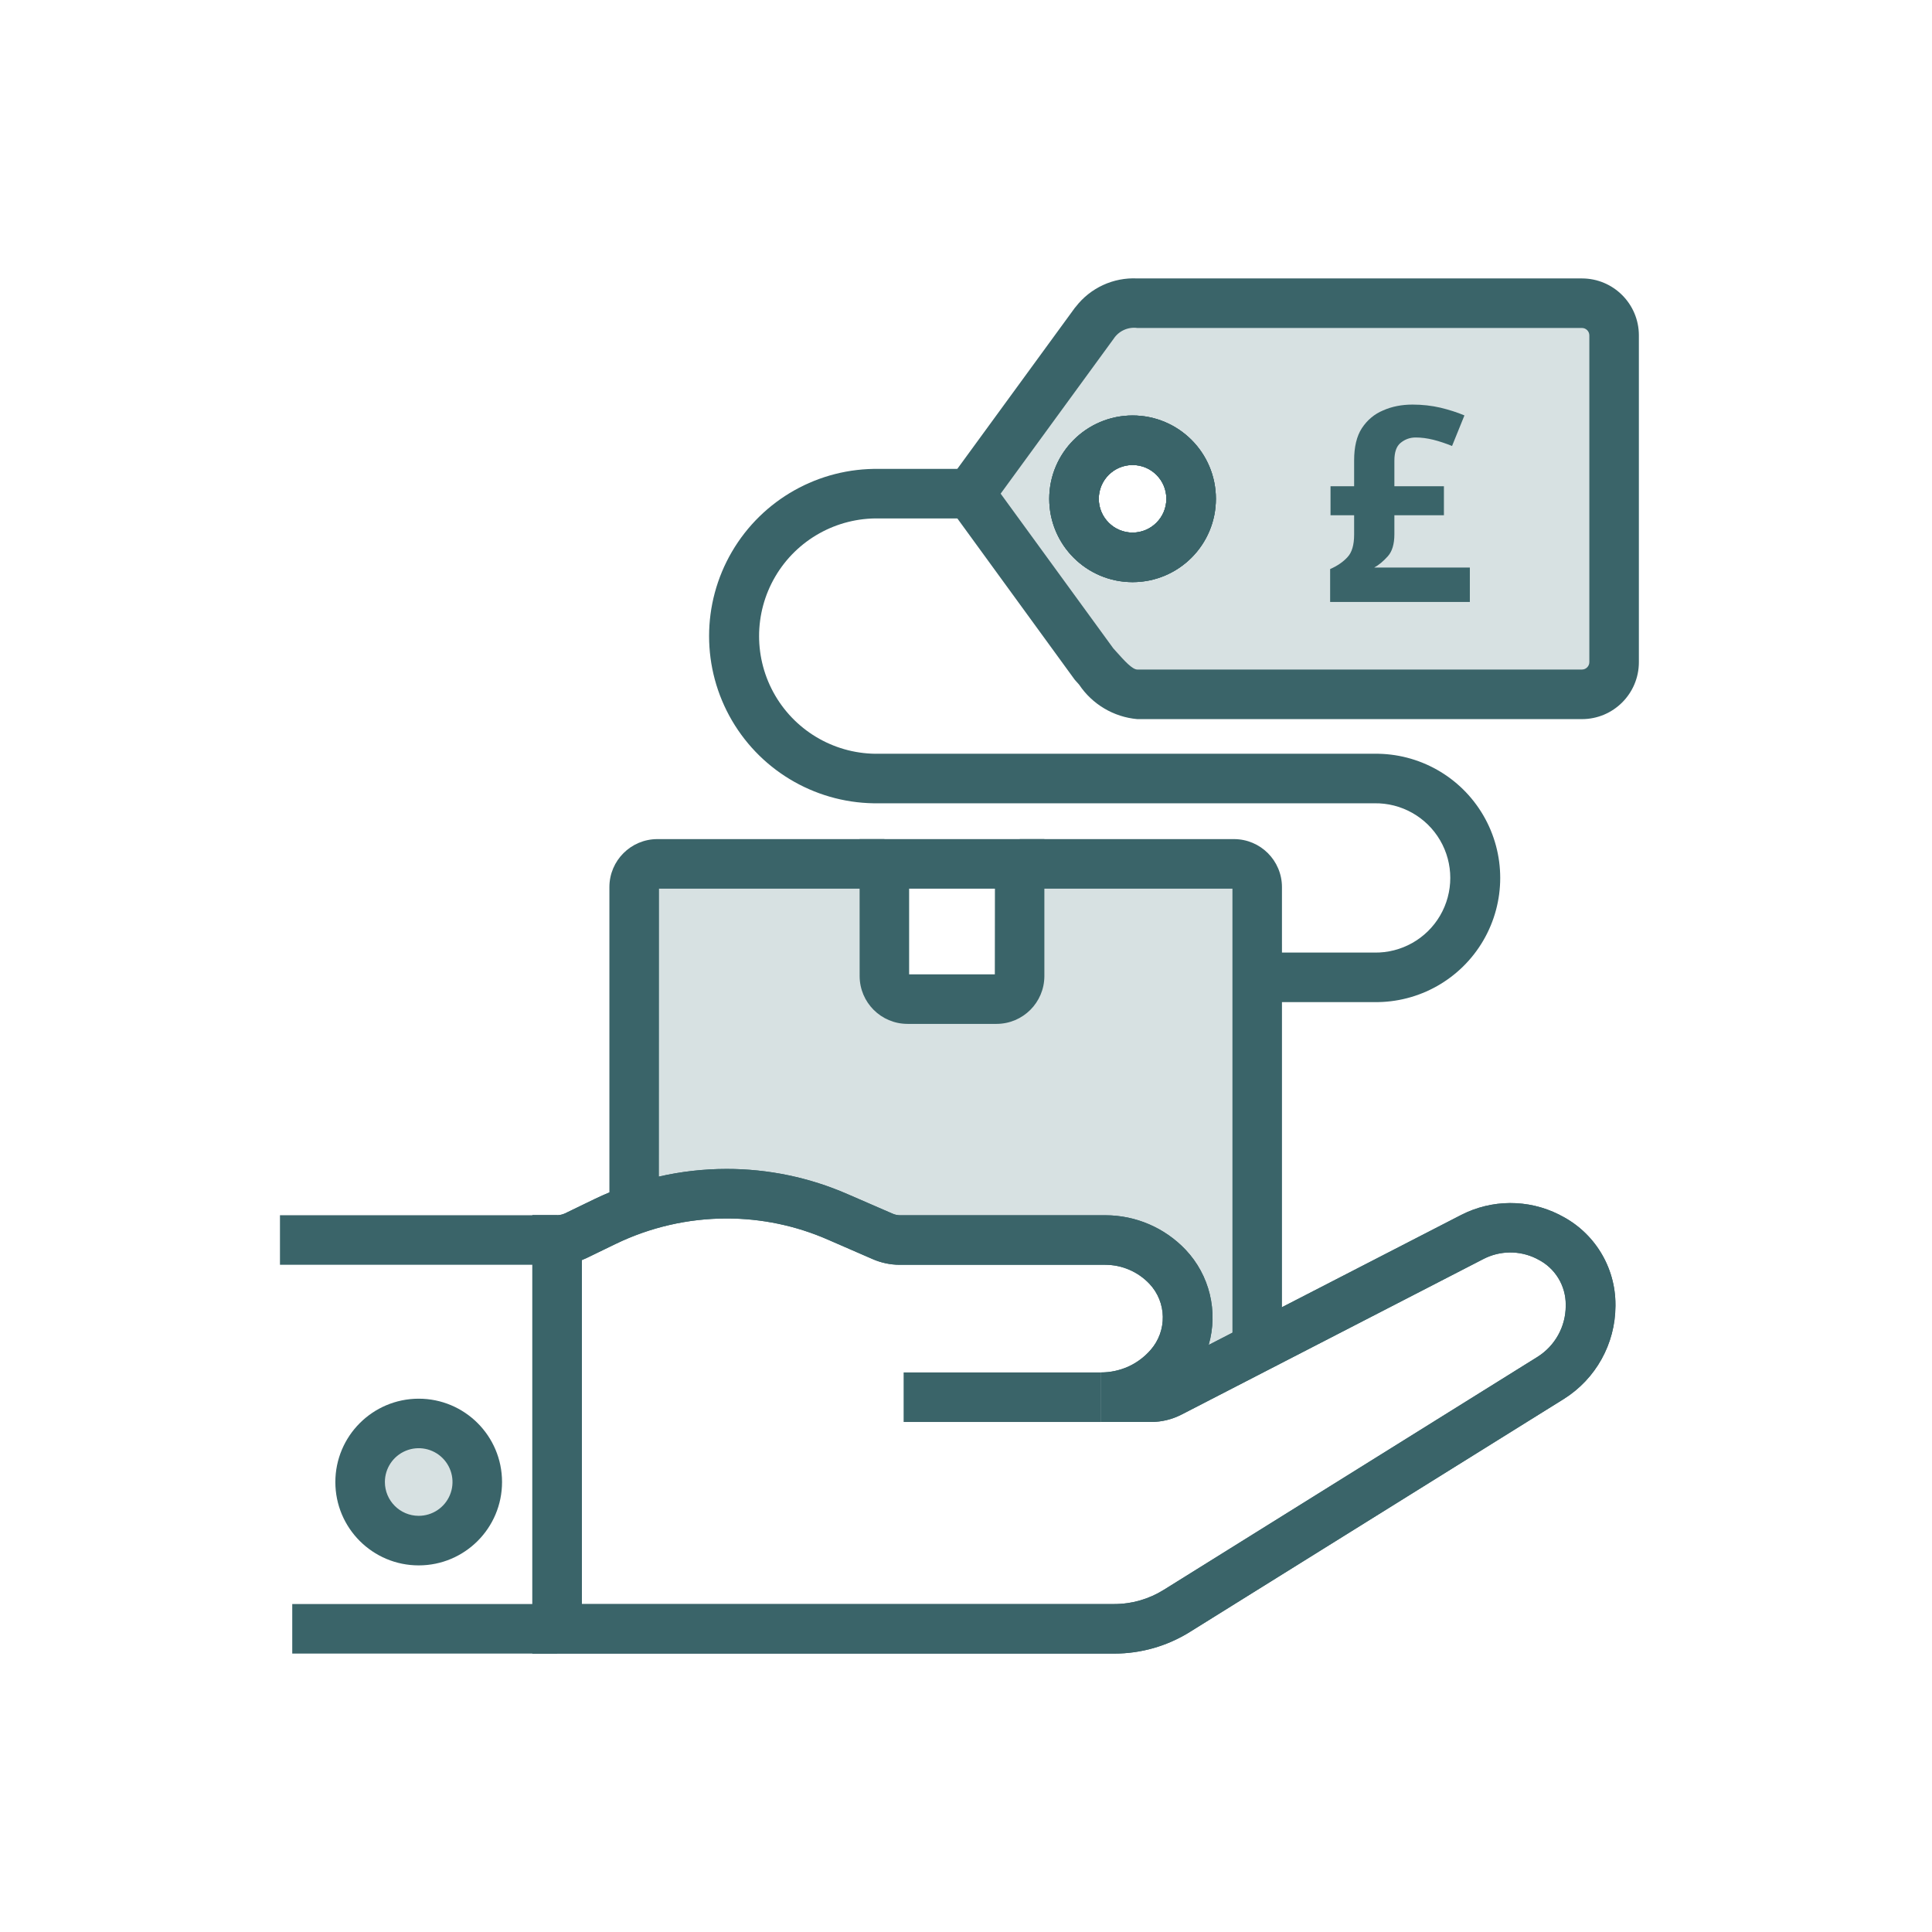
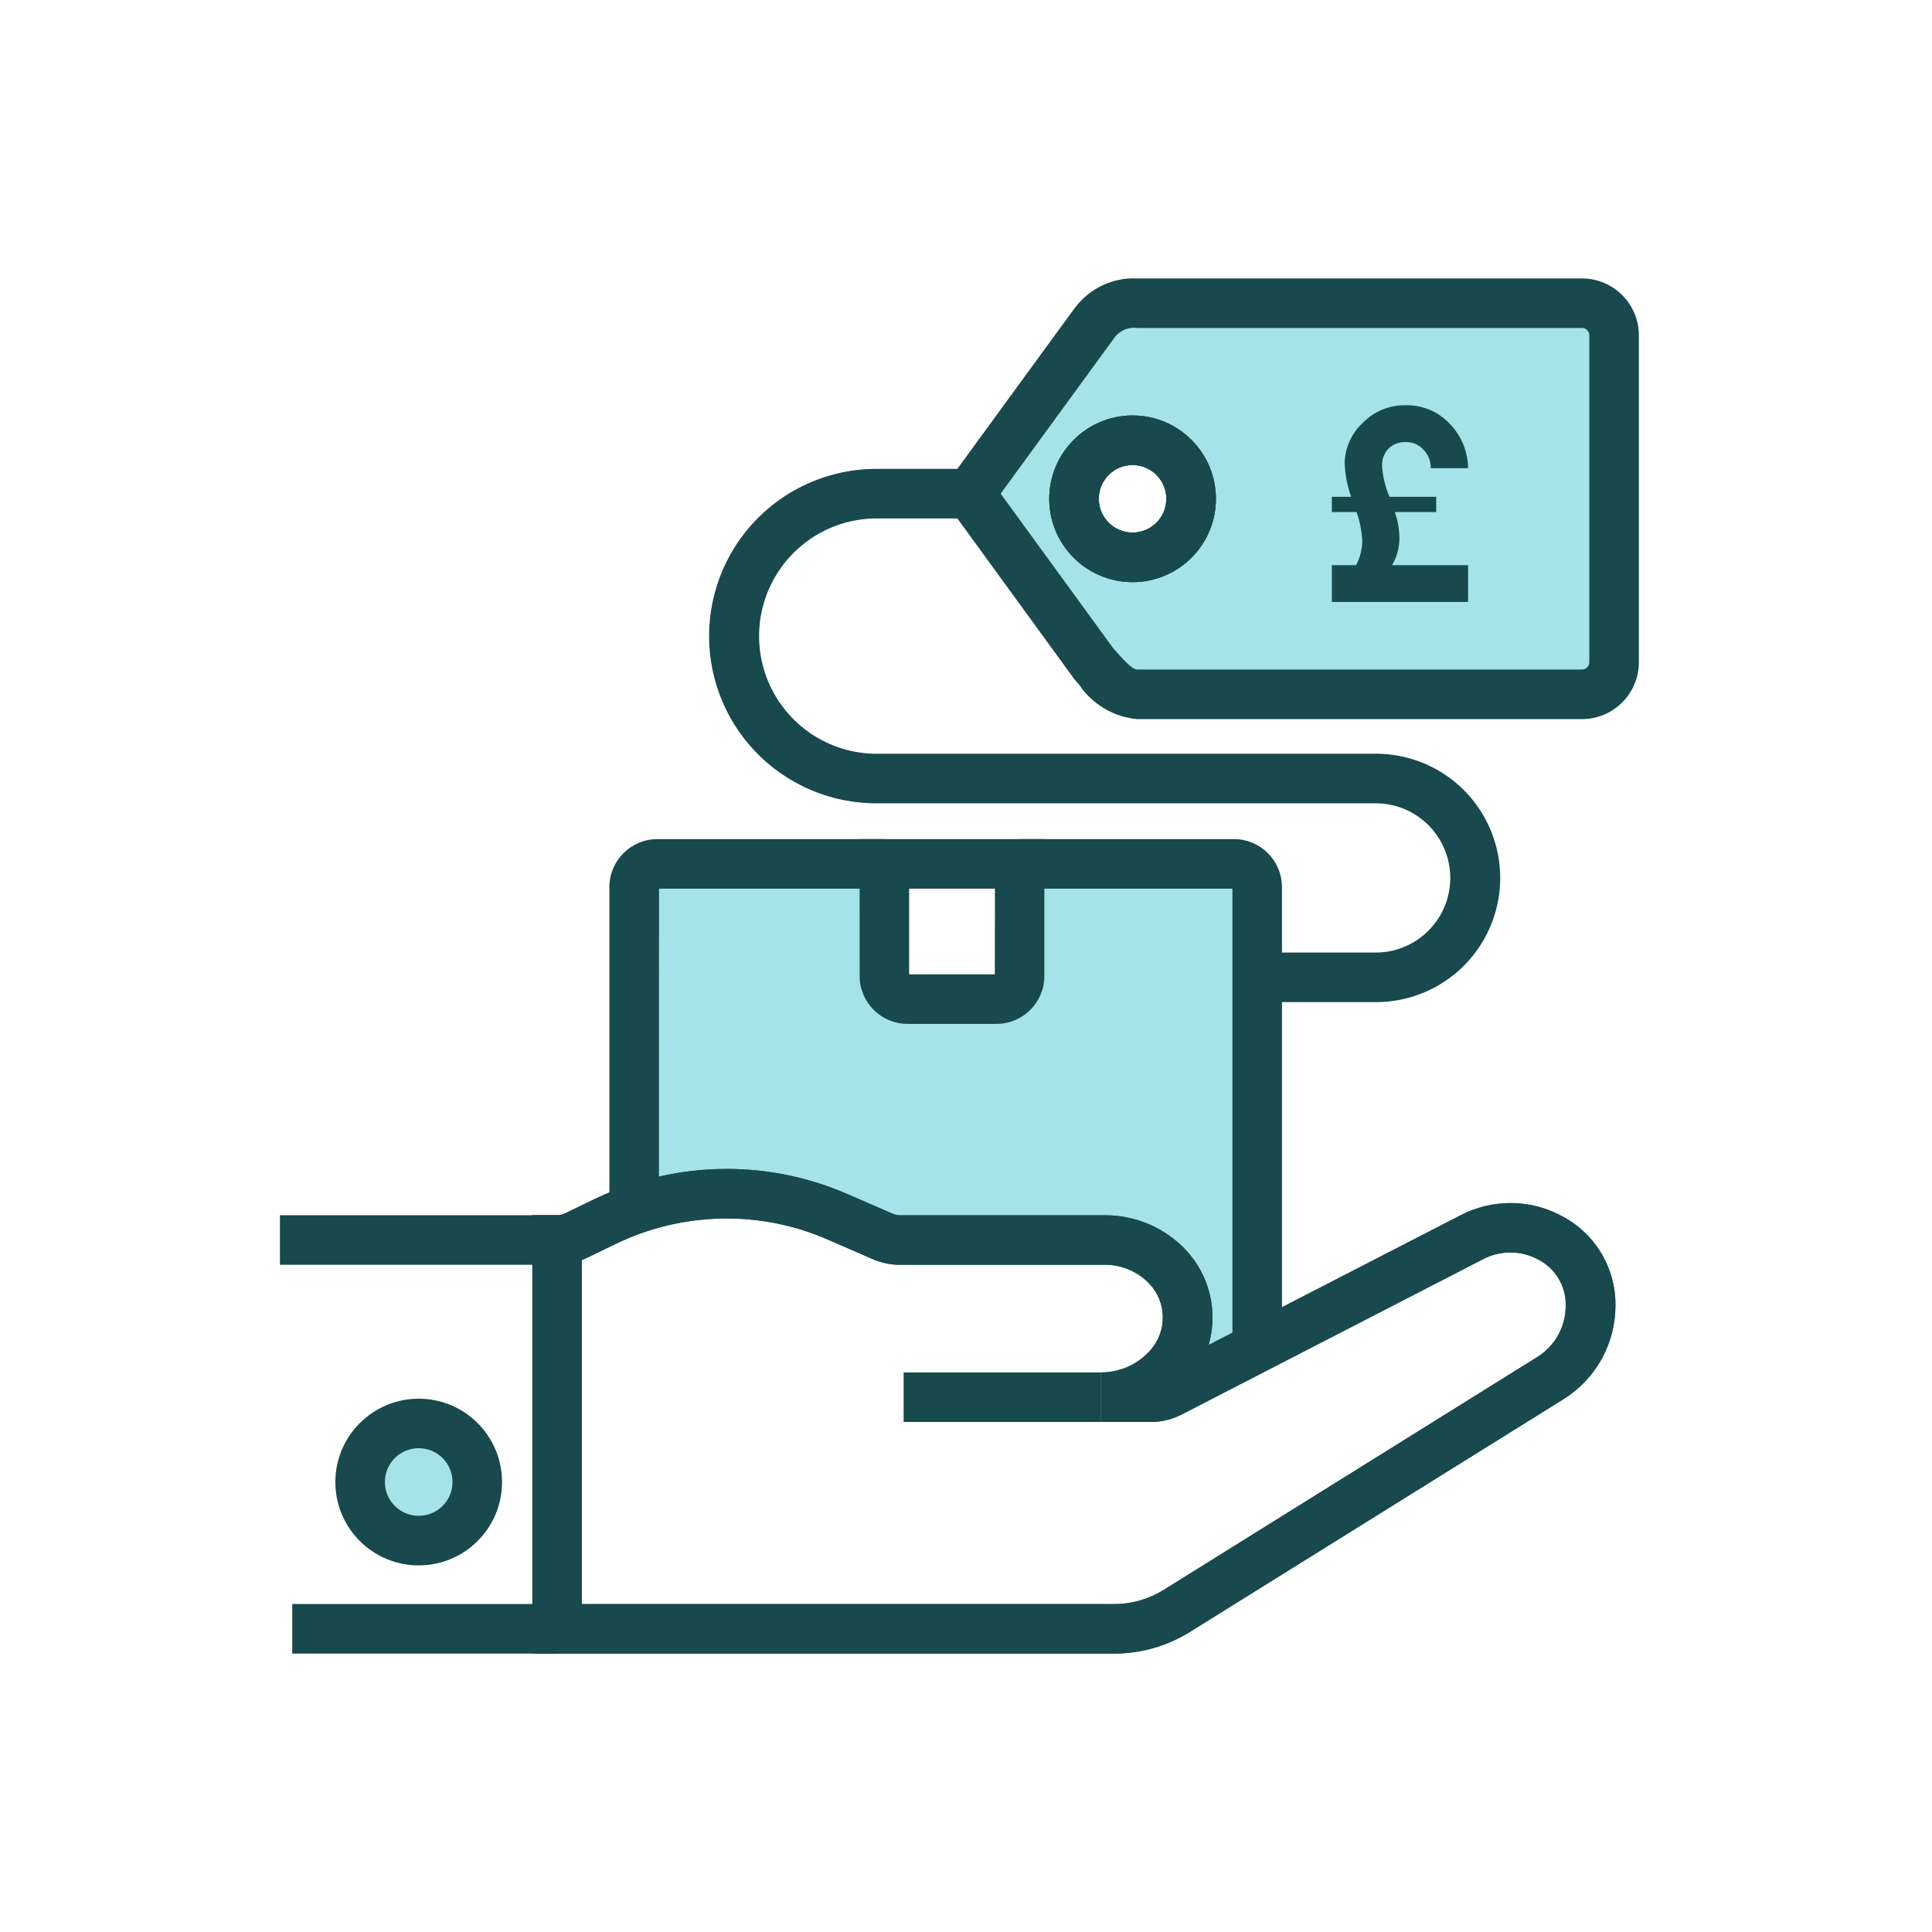
<svg xmlns="http://www.w3.org/2000/svg" width="78" height="78" viewBox="0 0 78 78">
  <g id="Group_1743" data-name="Group 1743" transform="translate(-653 -3238)">
    <rect id="Rectangle_3241" data-name="Rectangle 3241" width="78" height="78" transform="translate(653 3238)" fill="#fff" />
    <g id="Group_1738" data-name="Group 1738" transform="translate(267.498 3102.303)">
-       <rect id="Rectangle_3223" data-name="Rectangle 3223" width="25" height="21" transform="translate(411 171)" fill="#d7e1e2" />
+       <rect id="Rectangle_3223" data-name="Rectangle 3223" width="25" height="21" transform="translate(411 171)" fill="#a5e3e8" />
      <path id="Path_2060" data-name="Path 2060" d="M65.771,82.237v.051a3.42,3.42,0,0,1-1.61,2.9L49.073,94.593a4.778,4.778,0,0,1-2.532.726H24.05v-15.7a1.769,1.769,0,0,0,.754-.172L26,78.873a11.242,11.242,0,0,1,9.391-.182l1.8.782a1.748,1.748,0,0,0,.7.149h8.3a3.453,3.453,0,0,1,2.508,1.08,2.985,2.985,0,0,1,.074,4.016,3.672,3.672,0,0,1-1.247.926A3.732,3.732,0,0,1,46,85.97h2.024a1.683,1.683,0,0,0,.777-.191L61,79.5a3.367,3.367,0,0,1,3.048-.014l.042.023A3.049,3.049,0,0,1,65.771,82.237Z" transform="translate(383.945 106.138)" fill="#fff" />
      <path id="Path_2060_-_Outline" data-name="Path 2060 - Outline" d="M30.888,76.752a12.171,12.171,0,0,1,4.9,1.023l1.8.781a.753.753,0,0,0,.3.066h8.3a4.471,4.471,0,0,1,3.235,1.392,3.984,3.984,0,0,1,.931,3.844l10.19-5.246a4.367,4.367,0,0,1,3.953-.019l.063.034a4.026,4.026,0,0,1,2.217,3.611v.051a4.449,4.449,0,0,1-2.081,3.748L49.6,95.442a5.764,5.764,0,0,1-3.061.877H23.05v-17.7h1a.767.767,0,0,0,.324-.075l1.185-.574A12.315,12.315,0,0,1,30.888,76.752Zm16.221,7.98a2.654,2.654,0,0,0,.9-.671,1.985,1.985,0,0,0-.048-2.673,2.462,2.462,0,0,0-1.781-.766h-8.3a2.738,2.738,0,0,1-1.1-.233l-1.795-.781a10.184,10.184,0,0,0-4.1-.856,10.3,10.3,0,0,0-4.458,1.021l-1.2.582q-.089.042-.18.077V94.319H46.542a3.768,3.768,0,0,0,2-.574l15.089-9.406a2.434,2.434,0,0,0,1.139-2.051v-.051A2.037,2.037,0,0,0,63.639,80.4l-.06-.032a2.366,2.366,0,0,0-2.127.018L49.261,86.668a2.7,2.7,0,0,1-1.235.3H46v-2A2.712,2.712,0,0,0,47.109,84.732Z" transform="translate(383.945 106.138)" fill="#3a6469" />
-       <path id="Path_2053" data-name="Path 2053" d="M30.888,76.752a12.171,12.171,0,0,1,4.9,1.023l1.8.781a.753.753,0,0,0,.3.066h8.3a4.471,4.471,0,0,1,3.235,1.392,3.984,3.984,0,0,1,.931,3.844l10.19-5.246a4.367,4.367,0,0,1,3.953-.019l.063.034a4.026,4.026,0,0,1,2.217,3.611v.051a4.449,4.449,0,0,1-2.081,3.748L49.6,95.442a5.764,5.764,0,0,1-3.061.877H23.05v-17.7h1a.767.767,0,0,0,.324-.075l1.185-.574A12.315,12.315,0,0,1,30.888,76.752Zm16.221,7.98a2.654,2.654,0,0,0,.9-.671,1.985,1.985,0,0,0-.048-2.673,2.462,2.462,0,0,0-1.781-.766h-8.3a2.738,2.738,0,0,1-1.1-.233l-1.795-.781a10.184,10.184,0,0,0-4.1-.856,10.3,10.3,0,0,0-4.458,1.021l-1.2.582q-.089.042-.18.077V94.319H46.542a3.768,3.768,0,0,0,2-.574l15.089-9.406a2.434,2.434,0,0,0,1.139-2.051v-.051A2.037,2.037,0,0,0,63.639,80.4l-.06-.032a2.366,2.366,0,0,0-2.127.018L49.261,86.668a2.7,2.7,0,0,1-1.235.3H46v-2A2.712,2.712,0,0,0,47.109,84.732Z" transform="translate(383.945 106.138)" fill="#3a6469" />
-       <path id="Line_5" data-name="Line 5" d="M10.694,1H0V-1H10.694Z" transform="translate(397.301 201.456)" fill="#3a6469" />
-       <path id="Line_6" data-name="Line 6" d="M7.963,1H0V-1H7.963Z" transform="translate(421.984 192.106)" fill="#3a6469" />
-       <path id="Line_7" data-name="Line 7" d="M11.192,1H0V-1H11.192Z" transform="translate(396.805 185.759)" fill="#3a6469" />
-       <path id="Path_2054" data-name="Path 2054" d="M74.767,68.528h-2V50.14H64.18v-2h8.651a1.938,1.938,0,0,1,1.935,1.935Z" transform="translate(362.492 121.434)" fill="#3a6469" />
-       <path id="Path_2055" data-name="Path 2055" d="M31.73,62.952h-2V50.075a1.938,1.938,0,0,1,1.935-1.935h9.168v2h-9.1Z" transform="translate(380.375 121.434)" fill="#3a6469" />
+       <path id="Path_2053" data-name="Path 2053" d="M30.888,76.752a12.171,12.171,0,0,1,4.9,1.023l1.8.781a.753.753,0,0,0,.3.066h8.3a4.471,4.471,0,0,1,3.235,1.392,3.984,3.984,0,0,1,.931,3.844l10.19-5.246a4.367,4.367,0,0,1,3.953-.019l.063.034a4.026,4.026,0,0,1,2.217,3.611v.051a4.449,4.449,0,0,1-2.081,3.748L49.6,95.442a5.764,5.764,0,0,1-3.061.877H23.05v-17.7h1a.767.767,0,0,0,.324-.075l1.185-.574A12.315,12.315,0,0,1,30.888,76.752Zm16.221,7.98a2.654,2.654,0,0,0,.9-.671,1.985,1.985,0,0,0-.048-2.673,2.462,2.462,0,0,0-1.781-.766h-8.3a2.738,2.738,0,0,1-1.1-.233l-1.795-.781a10.184,10.184,0,0,0-4.1-.856,10.3,10.3,0,0,0-4.458,1.021l-1.2.582q-.089.042-.18.077V94.319H46.542a3.768,3.768,0,0,0,2-.574l15.089-9.406a2.434,2.434,0,0,0,1.139-2.051v-.051A2.037,2.037,0,0,0,63.639,80.4l-.06-.032a2.366,2.366,0,0,0-2.127.018L49.261,86.668a2.7,2.7,0,0,1-1.235.3H46v-2A2.712,2.712,0,0,0,47.109,84.732Z" transform="translate(383.945 106.138)" fill="#17494d" />
+       <path id="Line_5" data-name="Line 5" d="M10.694,1H0V-1H10.694Z" transform="translate(397.301 201.456)" fill="#17494d" />
+       <path id="Line_6" data-name="Line 6" d="M7.963,1H0V-1H7.963Z" transform="translate(421.984 192.106)" fill="#17494d" />
+       <path id="Line_7" data-name="Line 7" d="M11.192,1H0V-1H11.192Z" transform="translate(396.805 185.759)" fill="#17494d" />
+       <path id="Path_2054" data-name="Path 2054" d="M74.767,68.528h-2V50.14H64.18v-2h8.651a1.938,1.938,0,0,1,1.935,1.935Z" transform="translate(362.492 121.434)" fill="#17494d" />
+       <path id="Path_2055" data-name="Path 2055" d="M31.73,62.952h-2V50.075a1.938,1.938,0,0,1,1.935-1.935h9.168v2h-9.1Z" transform="translate(380.375 121.434)" fill="#17494d" />
      <path id="Path_2056" data-name="Path 2056" d="M57.9,49.14v4.533a.928.928,0,0,1-.931.931h-3.6a.931.931,0,0,1-.931-.931V49.14Z" transform="translate(368.766 121.434)" fill="#fff" />
-       <path id="Path_2056_-_Outline" data-name="Path 2056 - Outline" d="M51.44,48.14H58.9v5.533A1.933,1.933,0,0,1,56.973,55.6h-3.6a1.933,1.933,0,0,1-1.931-1.931Zm5.464,2H53.44V53.6H56.9Z" transform="translate(368.766 121.434)" fill="#3a6469" />
-       <path id="Path_2057" data-name="Path 2057" d="M65.368,37.55H60.641v-2h4.727a3.014,3.014,0,1,0,0-6.027H45.38a6.751,6.751,0,1,1,0-13.5h7.843v2H45.38a4.751,4.751,0,1,0,0,9.5H65.368a5.014,5.014,0,1,1,0,10.027Z" transform="translate(375.617 138.605)" fill="#3a6469" />
-       <path id="Path_2058" data-name="Path 2058" d="M84.567.5H66.617a1.973,1.973,0,0,0-1.736.81L59.86,8.188l5.007,6.878c.572.633,1.033,1.224,1.75,1.224h17.95a1.3,1.3,0,0,0,1.3-1.3V1.8A1.3,1.3,0,0,0,84.567.5ZM66.426,10.762A2.364,2.364,0,1,1,68.791,8.4,2.367,2.367,0,0,1,66.426,10.762Z" transform="translate(364.801 147.438)" fill="#d7e1e2" />
-       <path id="Path_2058_-_Outline" data-name="Path 2058 - Outline" d="M66.617-.5h17.95a2.3,2.3,0,0,1,2.3,2.3V14.992a2.3,2.3,0,0,1-2.3,2.3H66.617A3.163,3.163,0,0,1,64.268,15.9l-.142-.159L64.09,15.7,58.622,8.187,64.1.681l.032-.036A2.953,2.953,0,0,1,66.617-.5Zm17.95,15.79a.3.3,0,0,0,.3-.3V1.8a.3.3,0,0,0-.3-.3H66.617a.989.989,0,0,0-.958.44L61.1,8.189l4.548,6.246.114.127c.335.374.651.728.858.728ZM66.426,5.033A3.364,3.364,0,1,1,63.062,8.4,3.368,3.368,0,0,1,66.426,5.033Zm0,4.728A1.364,1.364,0,1,0,65.062,8.4,1.366,1.366,0,0,0,66.426,9.762Z" transform="translate(364.801 147.438)" fill="#3a6469" />
+       <path id="Path_2056_-_Outline" data-name="Path 2056 - Outline" d="M51.44,48.14H58.9v5.533A1.933,1.933,0,0,1,56.973,55.6h-3.6a1.933,1.933,0,0,1-1.931-1.931Zm5.464,2H53.44V53.6H56.9Z" transform="translate(368.766 121.434)" fill="#17494d" />
+       <path id="Path_2057" data-name="Path 2057" d="M65.368,37.55H60.641v-2h4.727a3.014,3.014,0,1,0,0-6.027H45.38a6.751,6.751,0,1,1,0-13.5h7.843v2H45.38a4.751,4.751,0,1,0,0,9.5H65.368a5.014,5.014,0,1,1,0,10.027Z" transform="translate(375.617 138.605)" fill="#17494d" />
+       <path id="Path_2058" data-name="Path 2058" d="M84.567.5H66.617a1.973,1.973,0,0,0-1.736.81L59.86,8.188l5.007,6.878c.572.633,1.033,1.224,1.75,1.224h17.95a1.3,1.3,0,0,0,1.3-1.3V1.8A1.3,1.3,0,0,0,84.567.5ZM66.426,10.762A2.364,2.364,0,1,1,68.791,8.4,2.367,2.367,0,0,1,66.426,10.762Z" transform="translate(364.801 147.438)" fill="#a5e3e8" />
+       <path id="Path_2058_-_Outline" data-name="Path 2058 - Outline" d="M66.617-.5h17.95a2.3,2.3,0,0,1,2.3,2.3V14.992a2.3,2.3,0,0,1-2.3,2.3H66.617A3.163,3.163,0,0,1,64.268,15.9l-.142-.159L64.09,15.7,58.622,8.187,64.1.681l.032-.036A2.953,2.953,0,0,1,66.617-.5Zm17.95,15.79a.3.3,0,0,0,.3-.3V1.8a.3.3,0,0,0-.3-.3H66.617a.989.989,0,0,0-.958.44L61.1,8.189l4.548,6.246.114.127c.335.374.651.728.858.728ZM66.426,5.033A3.364,3.364,0,1,1,63.062,8.4,3.368,3.368,0,0,1,66.426,5.033Zm0,4.728A1.364,1.364,0,1,0,65.062,8.4,1.366,1.366,0,0,0,66.426,9.762Z" transform="translate(364.801 147.438)" fill="#17494d" />
      <path id="Ellipse_549" data-name="Ellipse 549" d="M2.364-1A3.364,3.364,0,1,1-1,2.364,3.368,3.368,0,0,1,2.364-1Zm0,4.728A1.364,1.364,0,1,0,1,2.364,1.366,1.366,0,0,0,2.364,3.728Z" transform="translate(428.863 153.471)" fill="#3a6469" />
-       <path id="Ellipse_550" data-name="Ellipse 550" d="M2.364-1A3.364,3.364,0,1,1-1,2.364,3.368,3.368,0,0,1,2.364-1Zm0,4.728A1.364,1.364,0,1,0,1,2.364,1.366,1.366,0,0,0,2.364,3.728Z" transform="translate(428.863 153.471)" fill="#3a6469" />
-       <path id="Path_2059" data-name="Path 2059" d="M13.724,100.052a2.364,2.364,0,1,1-2.365-2.365A2.365,2.365,0,0,1,13.724,100.052Z" transform="translate(391.041 95.479)" fill="#d7e1e2" />
-       <path id="Path_2059_-_Outline" data-name="Path 2059 - Outline" d="M11.359,96.687A3.365,3.365,0,1,1,8,100.052,3.368,3.368,0,0,1,11.359,96.687Zm0,4.729A1.365,1.365,0,1,0,10,100.052,1.366,1.366,0,0,0,11.359,101.416Z" transform="translate(391.041 95.479)" fill="#3a6469" />
-       <text id="_" data-name="£" transform="translate(442 160)" fill="#3a6469" font-size="11" font-family="EuclidCircularA-SemiBold, Euclid Circular A" font-weight="600">
-         <tspan x="-3.234" y="0">£</tspan>
-       </text>
+       <path id="Ellipse_550" data-name="Ellipse 550" d="M2.364-1A3.364,3.364,0,1,1-1,2.364,3.368,3.368,0,0,1,2.364-1Zm0,4.728A1.364,1.364,0,1,0,1,2.364,1.366,1.366,0,0,0,2.364,3.728Z" transform="translate(428.863 153.471)" fill="#17494d" />
+       <path id="Path_2059" data-name="Path 2059" d="M13.724,100.052a2.364,2.364,0,1,1-2.365-2.365A2.365,2.365,0,0,1,13.724,100.052Z" transform="translate(391.041 95.479)" fill="#a5e3e8" />
+       <path id="Path_2059_-_Outline" data-name="Path 2059 - Outline" d="M11.359,96.687A3.365,3.365,0,1,1,8,100.052,3.368,3.368,0,0,1,11.359,96.687Zm0,4.729A1.365,1.365,0,1,0,10,100.052,1.366,1.366,0,0,0,11.359,101.416Z" transform="translate(391.041 95.479)" fill="#17494d" />
+       <path id="Path_5455" data-name="Path 5455" d="M-2.728-3.63v-.616h.781A4.567,4.567,0,0,1-2.211-5.6,2.271,2.271,0,0,1-1.5-7.21,2.347,2.347,0,0,1,.253-7.942a2.356,2.356,0,0,1,1.782.753A2.594,2.594,0,0,1,2.772-5.4H1.265a1.048,1.048,0,0,0-.292-.748.952.952,0,0,0-.72-.308.937.937,0,0,0-.693.264A.966.966,0,0,0-.7-5.478,3.787,3.787,0,0,0-.4-4.246H1.485v.616H-.187A3.239,3.239,0,0,1,0-2.541,2.1,2.1,0,0,1-.3-1.485H2.772V0h-5.5V-1.485h.979A2.156,2.156,0,0,0-1.5-2.5,4.344,4.344,0,0,0-1.727-3.63Z" transform="translate(442 160)" fill="#17494d" />
    </g>
  </g>
</svg>
